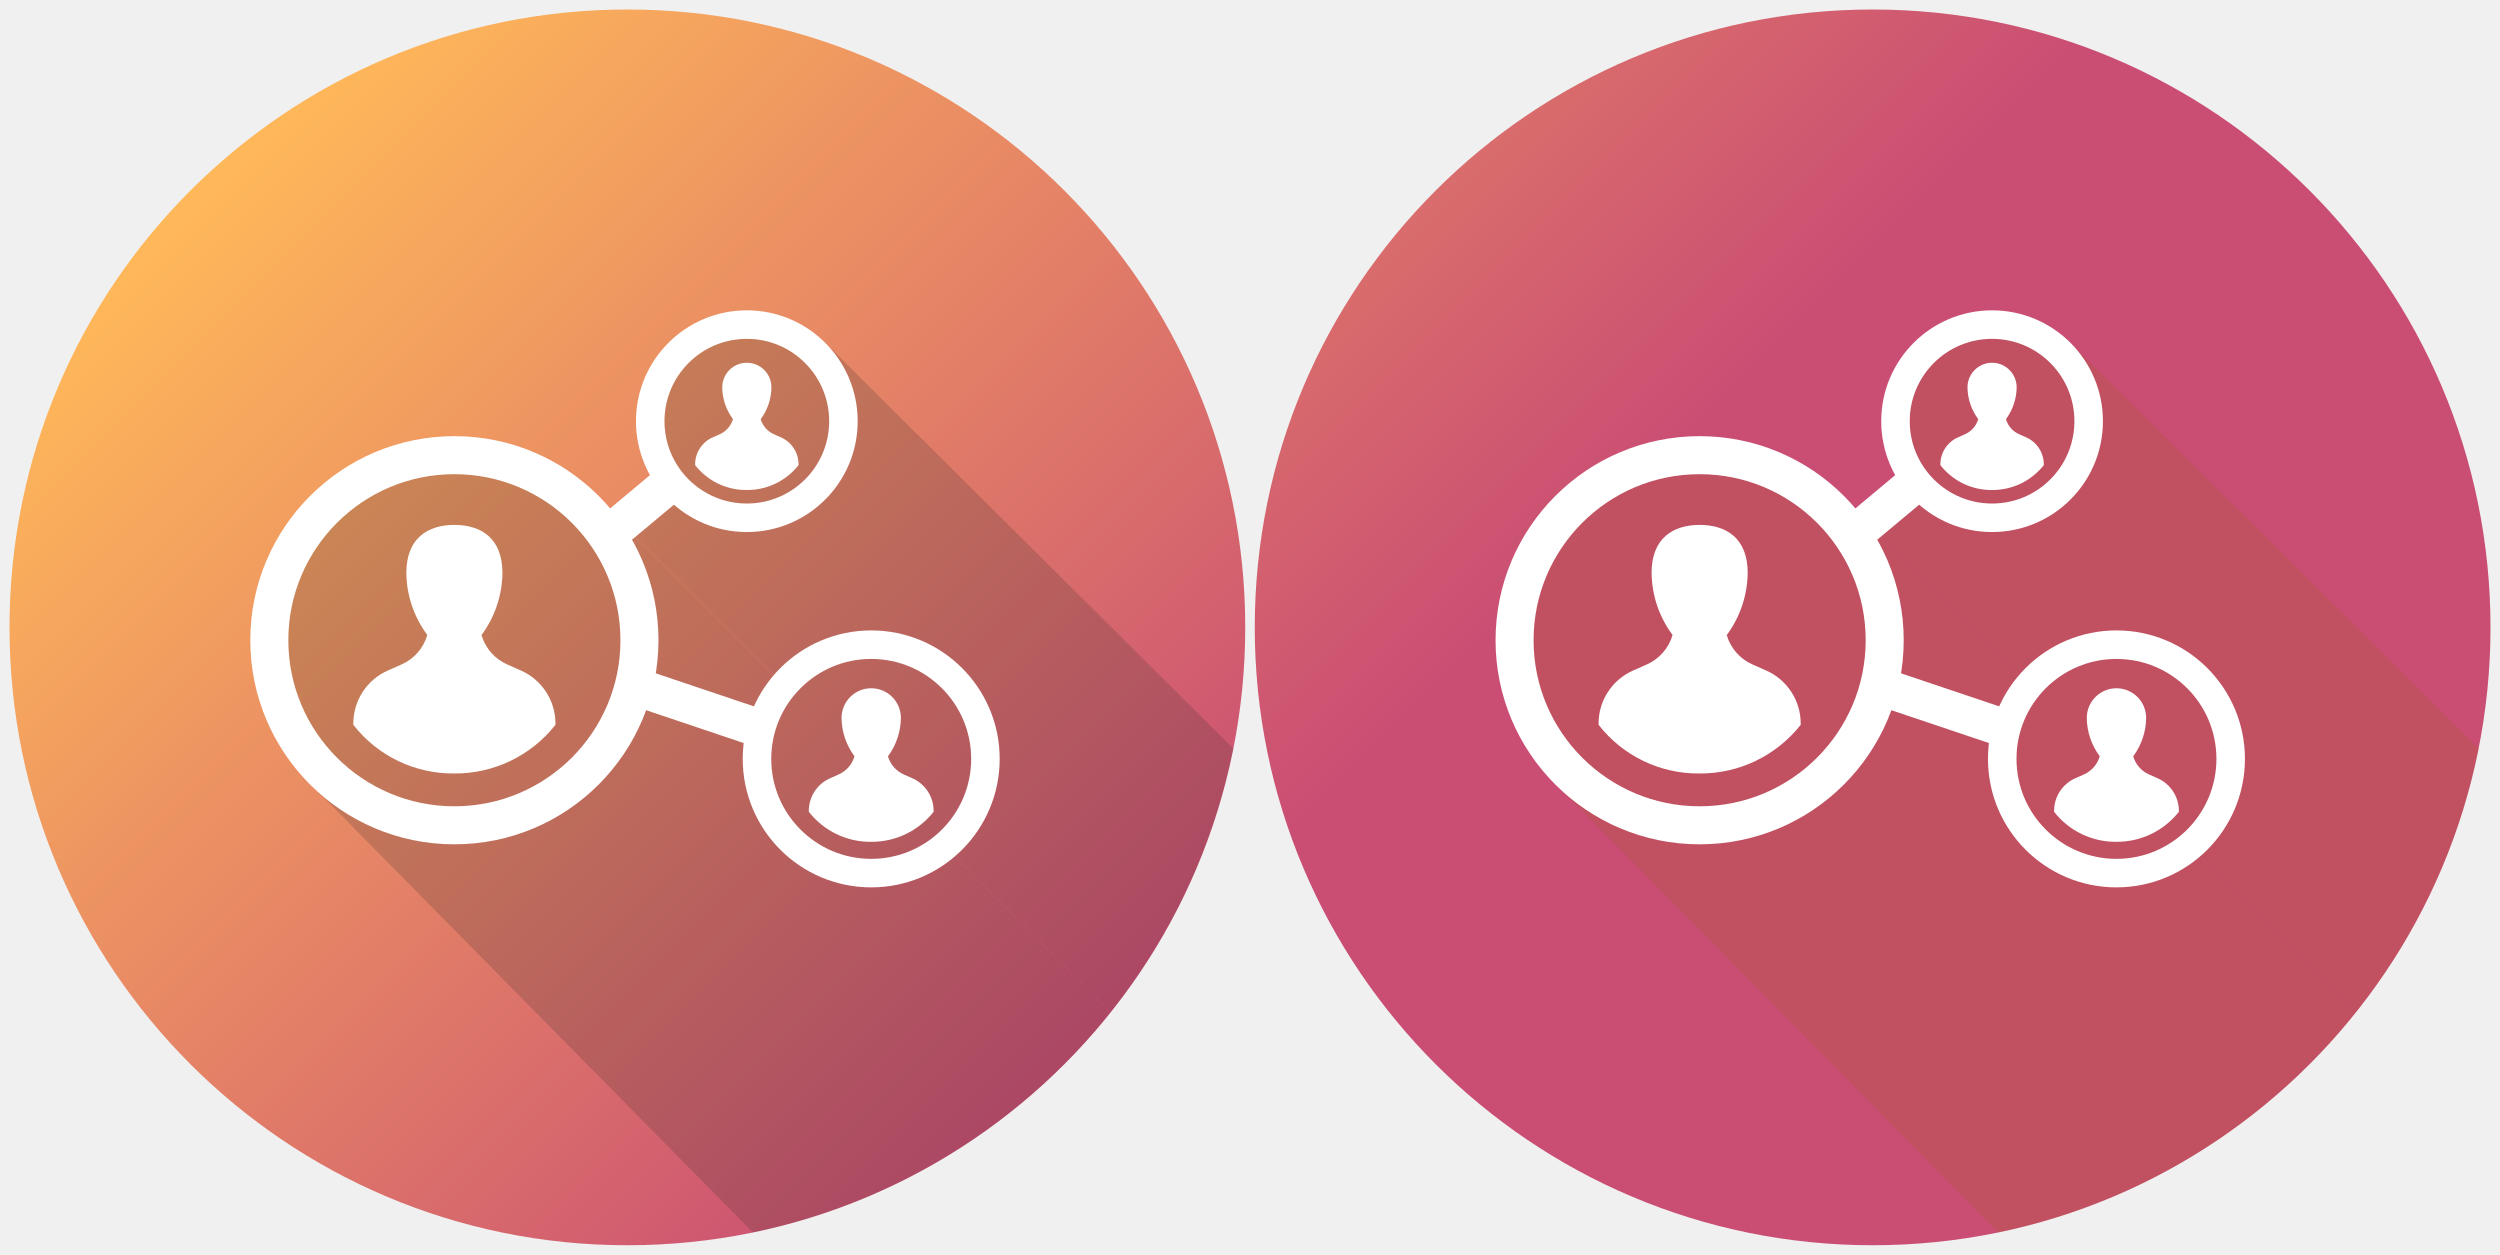
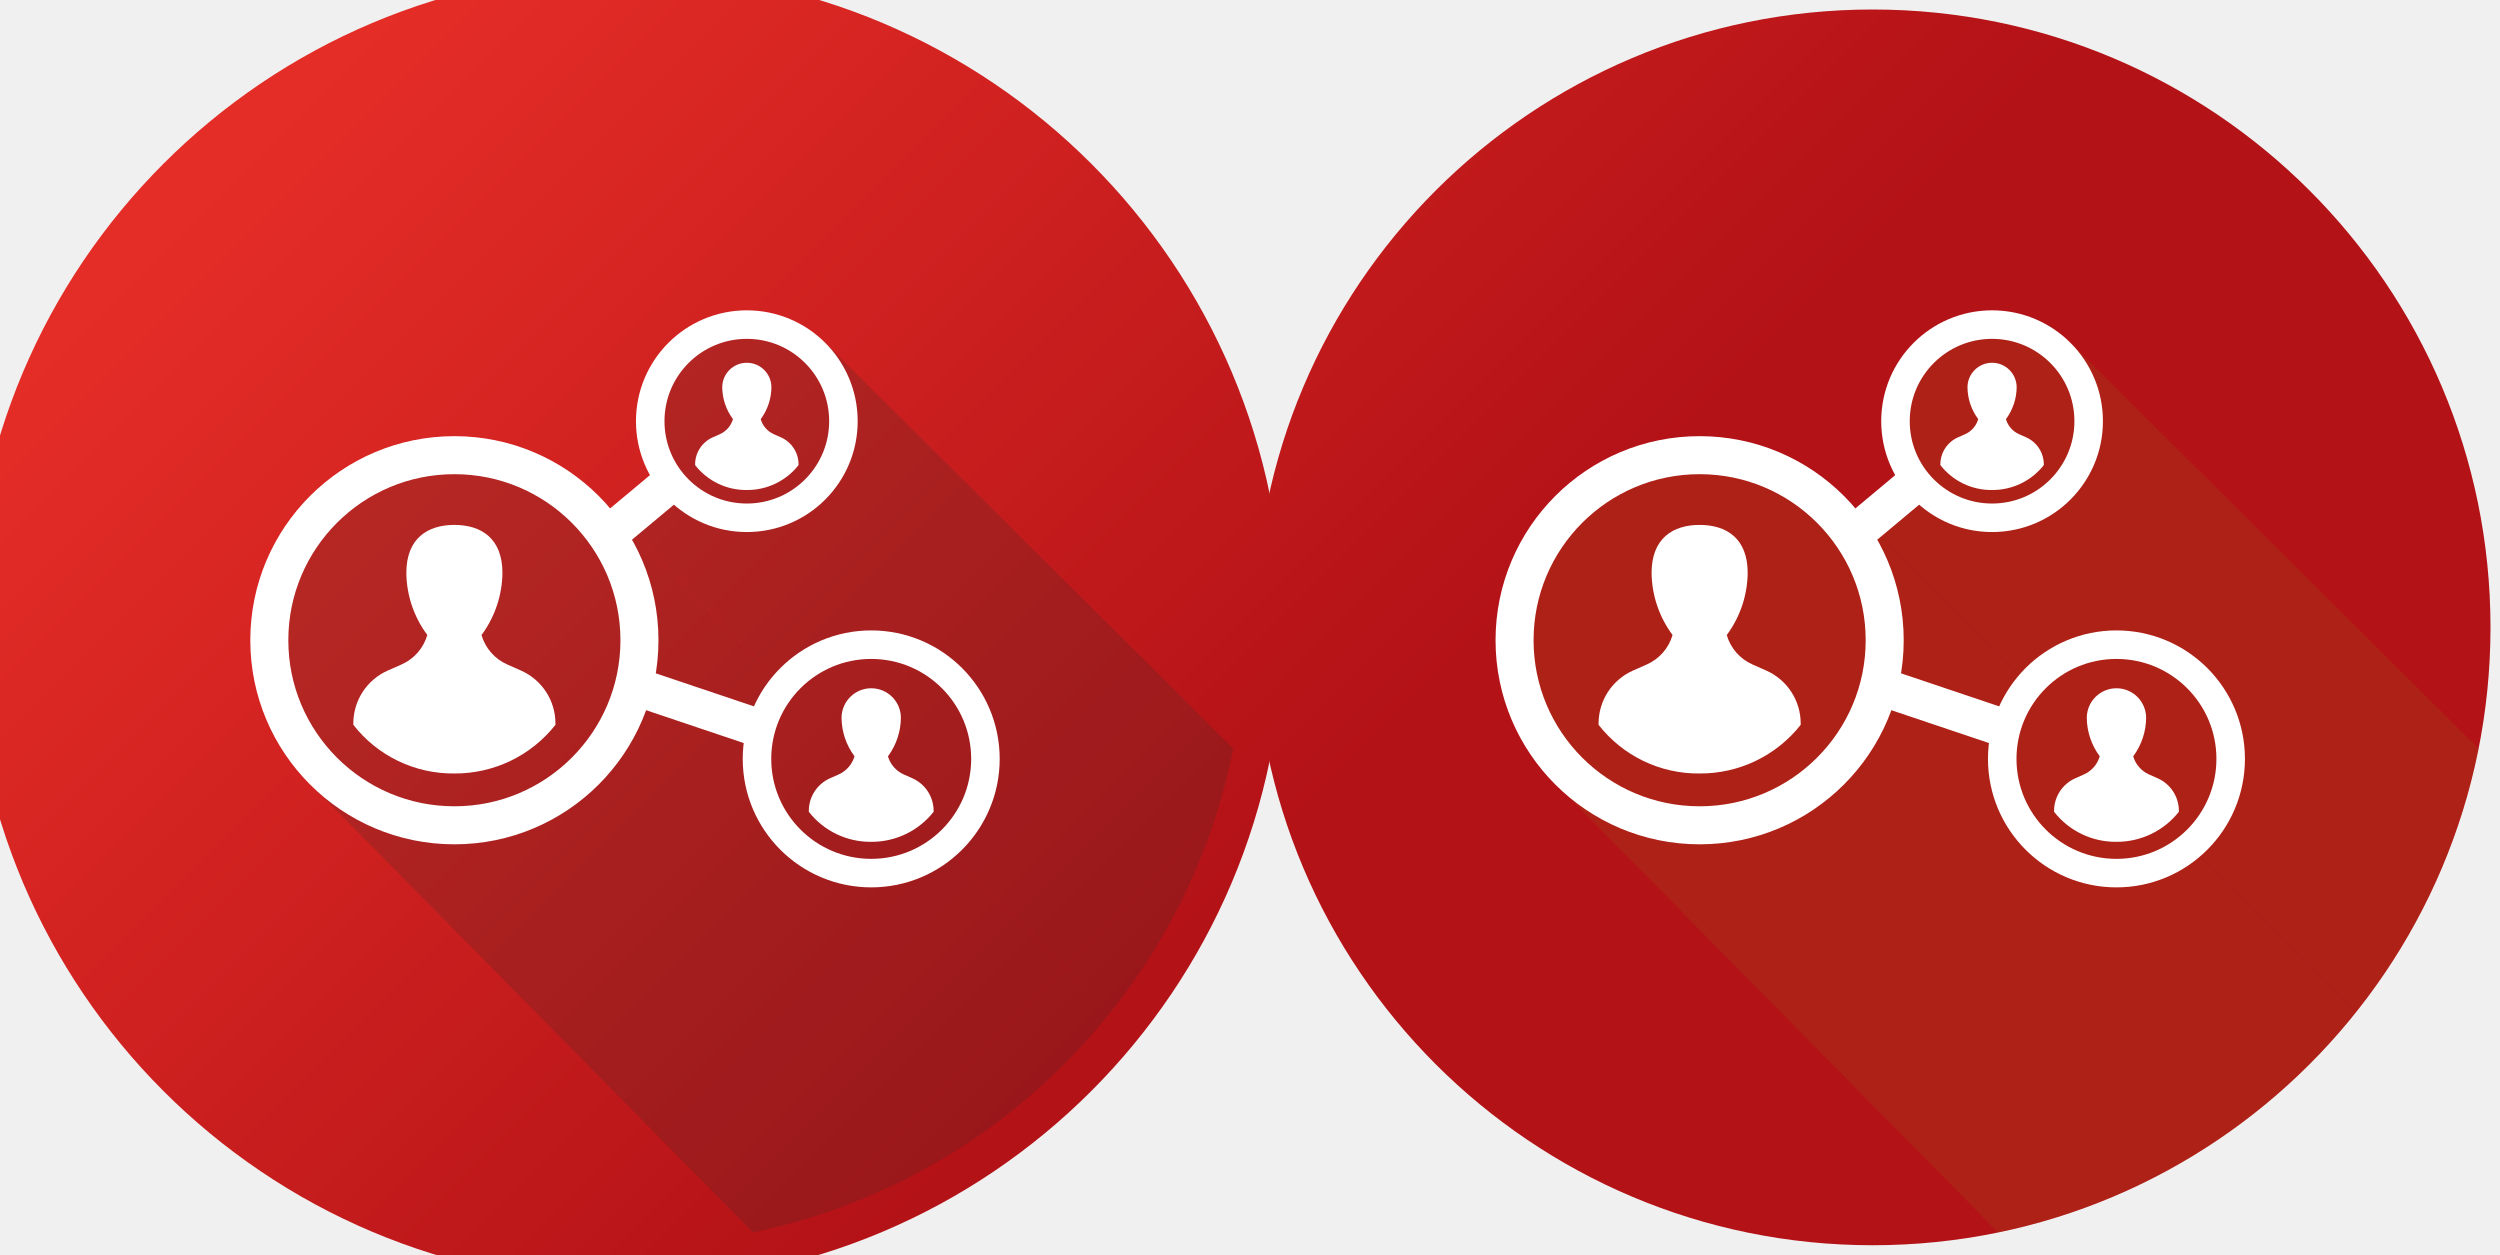
<svg xmlns="http://www.w3.org/2000/svg" xmlns:xlink="http://www.w3.org/1999/xlink" width="263" height="132" viewBox="0 0 263 132">
  <defs>
    <linearGradient id="8ec93075-f0ae-4075-9250-ecee8fbfd344" x1="114.043" y1="12.208" x2="114.043" y2="12.208" gradientUnits="userSpaceOnUse">
      <stop offset="0" stop-color="#c9aa4c" />
      <stop offset="1" stop-color="#ddbf6b" />
    </linearGradient>
    <linearGradient id="a" x1="111.667" x2="20.246" y1="111.667" y2="20.246" gradientUnits="userSpaceOnUse">
-       <stop offset="0" stop-color="#ca4e73" class="stopColor07758e svgShape" />
-       <stop offset="1" stop-color="#ffb859" class="stopColor087f95 svgShape" />
+       <stop offset="0" stop-color="#b31217" class="stopColor07758e svgShape" />
+       <stop offset="1" stop-color="#e52d27" class="stopColor087f95 svgShape" />
    </linearGradient>
    <linearGradient id="7aa3df6f-4a10-4696-9504-a893d653051c" x1="242.962" y1="111.962" x2="151.038" y2="20.038" xlink:href="#8ec93075-f0ae-4075-9250-ecee8fbfd344" />
    <linearGradient id="b451cd0a-0aa5-4936-8b6d-51eaabc7af45" x1="32.043" y1="72.208" x2="32.043" y2="72.208" xlink:href="#8ec93075-f0ae-4075-9250-ecee8fbfd344" />
    <linearGradient id="94d2473e-e65b-42b1-a807-64541feca330" x1="163.043" y1="72.208" x2="163.043" y2="72.208" xlink:href="#8ec93075-f0ae-4075-9250-ecee8fbfd344" />
  </defs>
  <g id="8a209a3e-e816-49b5-a48c-a347cfae4214" data-name="Layer 2">
    <g id="95164b4c-009a-4895-bd34-45d9c0c85db5" data-name="Layer 1">
      <path d="M114.043,12.208" fill="url(#8ec93075-f0ae-4075-9250-ecee8fbfd344)" />
      <rect width="263" height="132" fill="none" />
      <circle cx="197" cy="66" r="65" fill="url(#a)" />
      <path d="M32.043,72.208" fill="url(#b451cd0a-0aa5-4936-8b6d-51eaabc7af45)" />
-       <circle cx="66" cy="66" r="65" fill="url(#a)" />
+       <circle cx="66" cy="66" r="69" fill="url(#a)" />
      <path d="M99.709,89.374a11.99,11.99,0,1,0-16.915-16.915L62.272,51.937l-2.096,2.096A18.179,18.179,0,0,0,34.482,79.727l-2.283,2.283L79.211,129.654a64.969,64.969,0,0,0,37.617-23.161Z" fill="#332b27" opacity="0.2" />
      <path d="M47.291,40.081" fill="#332b27" />
      <circle cx="47.801" cy="67.353" r="19.469" fill="none" stroke="#fff" stroke-miterlimit="10" stroke-width="4" />
      <path d="M87.126,36.375,85.334,38.028A9.657,9.657,0,1,0,71.14,51.123L66.126,55.75,82.814,72.438A11.989,11.989,0,1,1,99.73,89.354l17.116,17.116a64.712,64.712,0,0,0,12.898-27.727Z" fill="#332b27" opacity="0.2" />
      <path d="M54.811,70.543l-1.458-.645a4.858,4.858,0,0,1-2.701-3.099c.039-.048.078-.097.116-.146a11.205,11.205,0,0,0,2.089-6.385c0-3.655-2.263-5.048-5.055-5.048s-5.055,1.393-5.055,5.048a11.122,11.122,0,0,0,2.205,6.531A4.858,4.858,0,0,1,42.25,69.897l-1.458.645a6.085,6.085,0,0,0-3.622,5.565v.144A13.283,13.283,0,0,0,47.801,81.37a13.423,13.423,0,0,0,10.632-5.119v-.144A6.085,6.085,0,0,0,54.811,70.543Z" fill="#fff" />
      <circle cx="91.651" cy="79.836" r="12.016" fill="none" stroke="#fff" stroke-miterlimit="10" stroke-width="3" />
      <path d="M95.98,81.873l-.9-.399a3,3,0,0,1-1.668-1.914c.024-.03.048-.06.072-.09a6.92,6.92,0,0,0,1.29-3.943,3.122,3.122,0,0,0-6.244,0,6.869,6.869,0,0,0,1.362,4.033,3,3,0,0,1-1.668,1.913l-.9.399a3.758,3.758,0,0,0-2.237,3.437v.089A8.204,8.204,0,0,0,91.651,88.56a8.29,8.29,0,0,0,6.566-3.161v-.089A3.758,3.758,0,0,0,95.98,81.873Z" fill="#fff" />
      <line x1="65.805" y1="71.874" x2="80.551" y2="76.838" fill="none" stroke="#fff" stroke-miterlimit="10" stroke-width="4" />
      <line x1="63.724" y1="56.477" x2="70.959" y2="50.431" fill="none" stroke="#fff" stroke-miterlimit="10" stroke-width="4" />
      <circle cx="78.566" cy="44.309" r="10.162" fill="none" stroke="#fff" stroke-miterlimit="10" stroke-width="3" />
      <path d="M82.153,46.008l-.746-.33a2.486,2.486,0,0,1-1.382-1.586c.02-.025.04-.049.059-.075A5.734,5.734,0,0,0,81.153,40.75a2.587,2.587,0,0,0-5.174,0,5.692,5.692,0,0,0,1.129,3.342,2.486,2.486,0,0,1-1.382,1.586l-.746.33a3.114,3.114,0,0,0-1.854,2.848V48.93a6.798,6.798,0,0,0,5.441,2.62,6.87,6.87,0,0,0,5.441-2.62v-.074A3.114,3.114,0,0,0,82.153,46.008Z" fill="#fff" />
      <path d="M163.043,72.208" fill="url(#94d2473e-e65b-42b1-a807-64541feca330)" />
      <path d="M230.709,89.374a11.99,11.99,0,1,0-16.915-16.915l-20.522-20.522-2.096,2.096a18.179,18.179,0,0,0-25.694,25.694l-2.283,2.283,47.012,47.644a64.969,64.969,0,0,0,37.617-23.161Z" fill="#995e17" opacity="0.2" />
      <path d="M178.291,40.081" fill="#332b27" />
      <circle cx="178.801" cy="67.353" r="19.469" fill="none" stroke="#fff" stroke-miterlimit="10" stroke-width="4" />
      <path d="M218.126,36.375l-1.792,1.653A9.657,9.657,0,1,0,202.14,51.123L197.126,55.75,213.814,72.438A11.989,11.989,0,1,1,230.73,89.354l17.116,17.116a64.712,64.712,0,0,0,12.898-27.727Z" fill="#995e17" opacity="0.2" />
      <path d="M185.811,70.543l-1.458-.645a4.858,4.858,0,0,1-2.701-3.099c.039-.048.078-.097.116-.146a11.205,11.205,0,0,0,2.089-6.385c0-3.655-2.263-5.048-5.055-5.048s-5.055,1.393-5.055,5.048a11.122,11.122,0,0,0,2.205,6.531,4.858,4.858,0,0,1-2.701,3.099l-1.458.645a6.085,6.085,0,0,0-3.622,5.565v.144A13.283,13.283,0,0,0,178.801,81.37a13.423,13.423,0,0,0,10.632-5.119v-.144A6.085,6.085,0,0,0,185.811,70.543Z" fill="#fff" />
      <circle cx="222.651" cy="79.836" r="12.016" fill="none" stroke="#fff" stroke-miterlimit="10" stroke-width="3" />
      <path d="M226.98,81.873l-.9-.399a3,3,0,0,1-1.668-1.914c.024-.03.048-.06.072-.09a6.92,6.92,0,0,0,1.29-3.943,3.122,3.122,0,0,0-6.244,0,6.869,6.869,0,0,0,1.362,4.033,3,3,0,0,1-1.668,1.913l-.9.399a3.758,3.758,0,0,0-2.237,3.437v.089a8.204,8.204,0,0,0,6.566,3.161,8.29,8.29,0,0,0,6.566-3.161v-.089A3.758,3.758,0,0,0,226.98,81.873Z" fill="#fff" />
      <line x1="196.805" y1="71.874" x2="211.551" y2="76.838" fill="none" stroke="#fff" stroke-miterlimit="10" stroke-width="4" />
      <line x1="194.724" y1="56.477" x2="201.959" y2="50.431" fill="none" stroke="#fff" stroke-miterlimit="10" stroke-width="4" />
      <circle cx="209.566" cy="44.309" r="10.162" fill="none" stroke="#fff" stroke-miterlimit="10" stroke-width="3" />
      <path d="M213.153,46.008l-.746-.33a2.486,2.486,0,0,1-1.382-1.586c.02-.025.04-.049.059-.075a5.734,5.734,0,0,0,1.069-3.267,2.587,2.587,0,0,0-5.174,0,5.692,5.692,0,0,0,1.129,3.342,2.486,2.486,0,0,1-1.382,1.586l-.746.33a3.114,3.114,0,0,0-1.854,2.848V48.93a6.798,6.798,0,0,0,5.441,2.62,6.87,6.87,0,0,0,5.441-2.62v-.074A3.114,3.114,0,0,0,213.153,46.008Z" fill="#fff" />
    </g>
  </g>
</svg>
